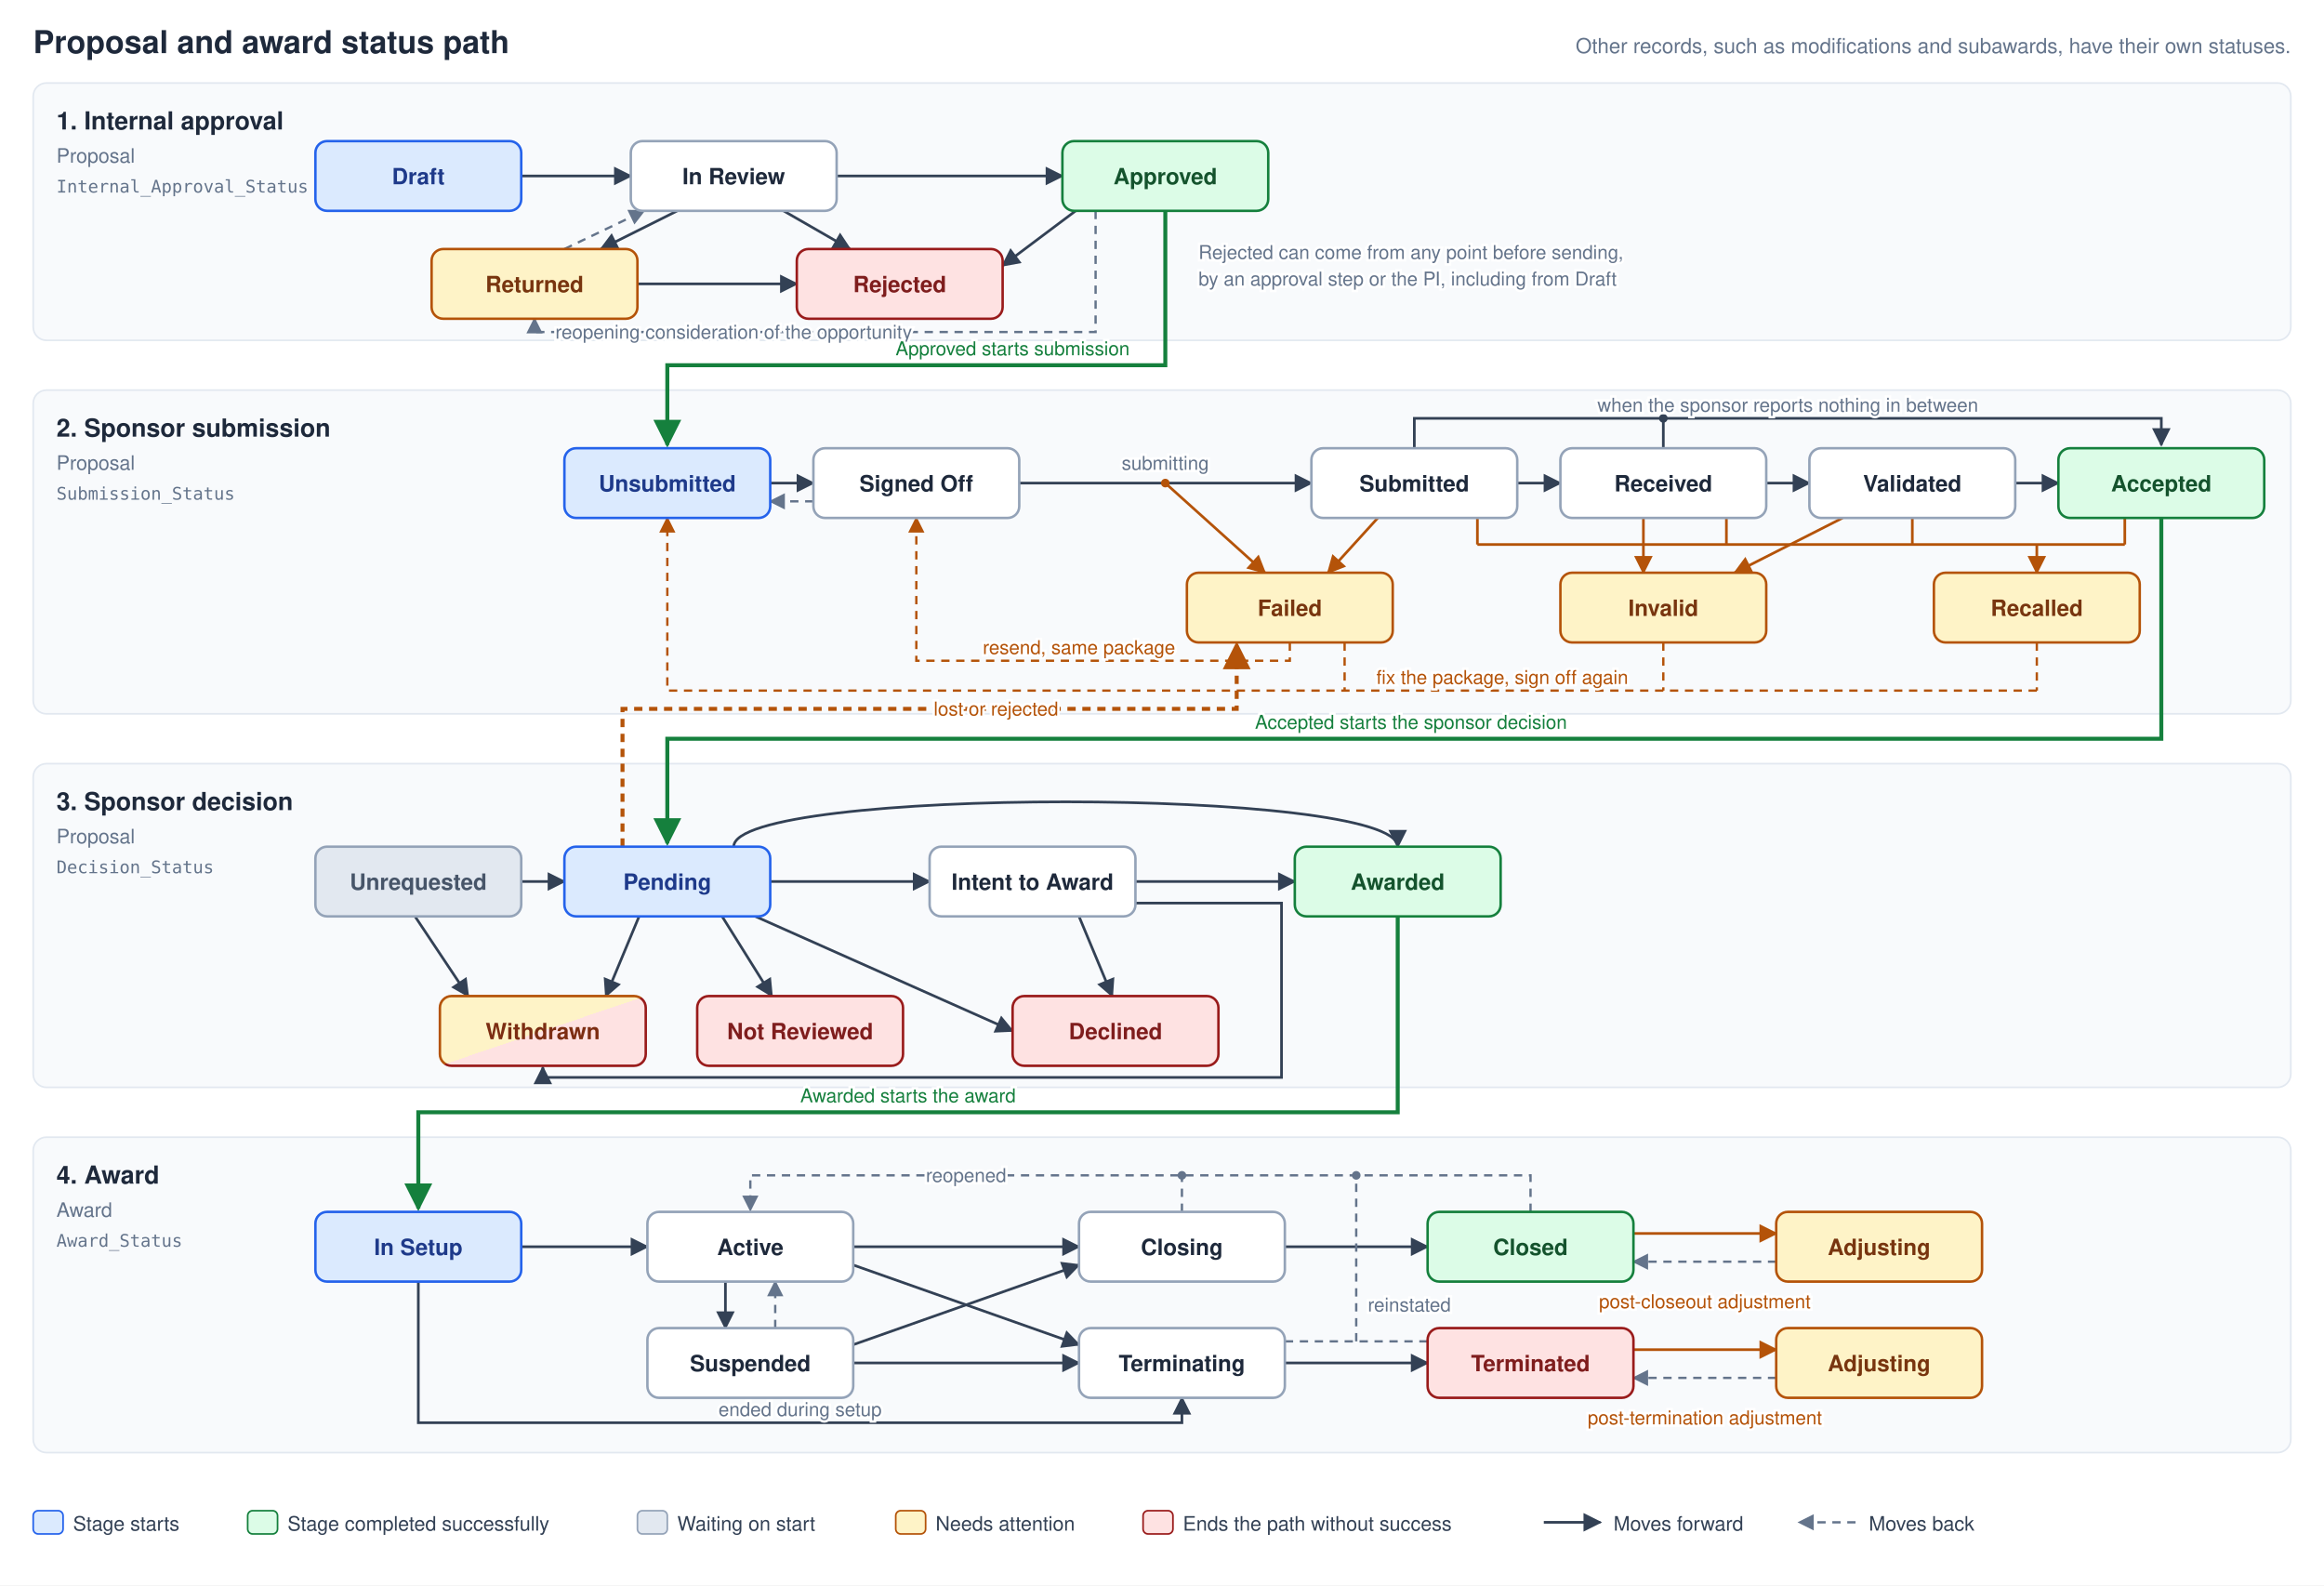
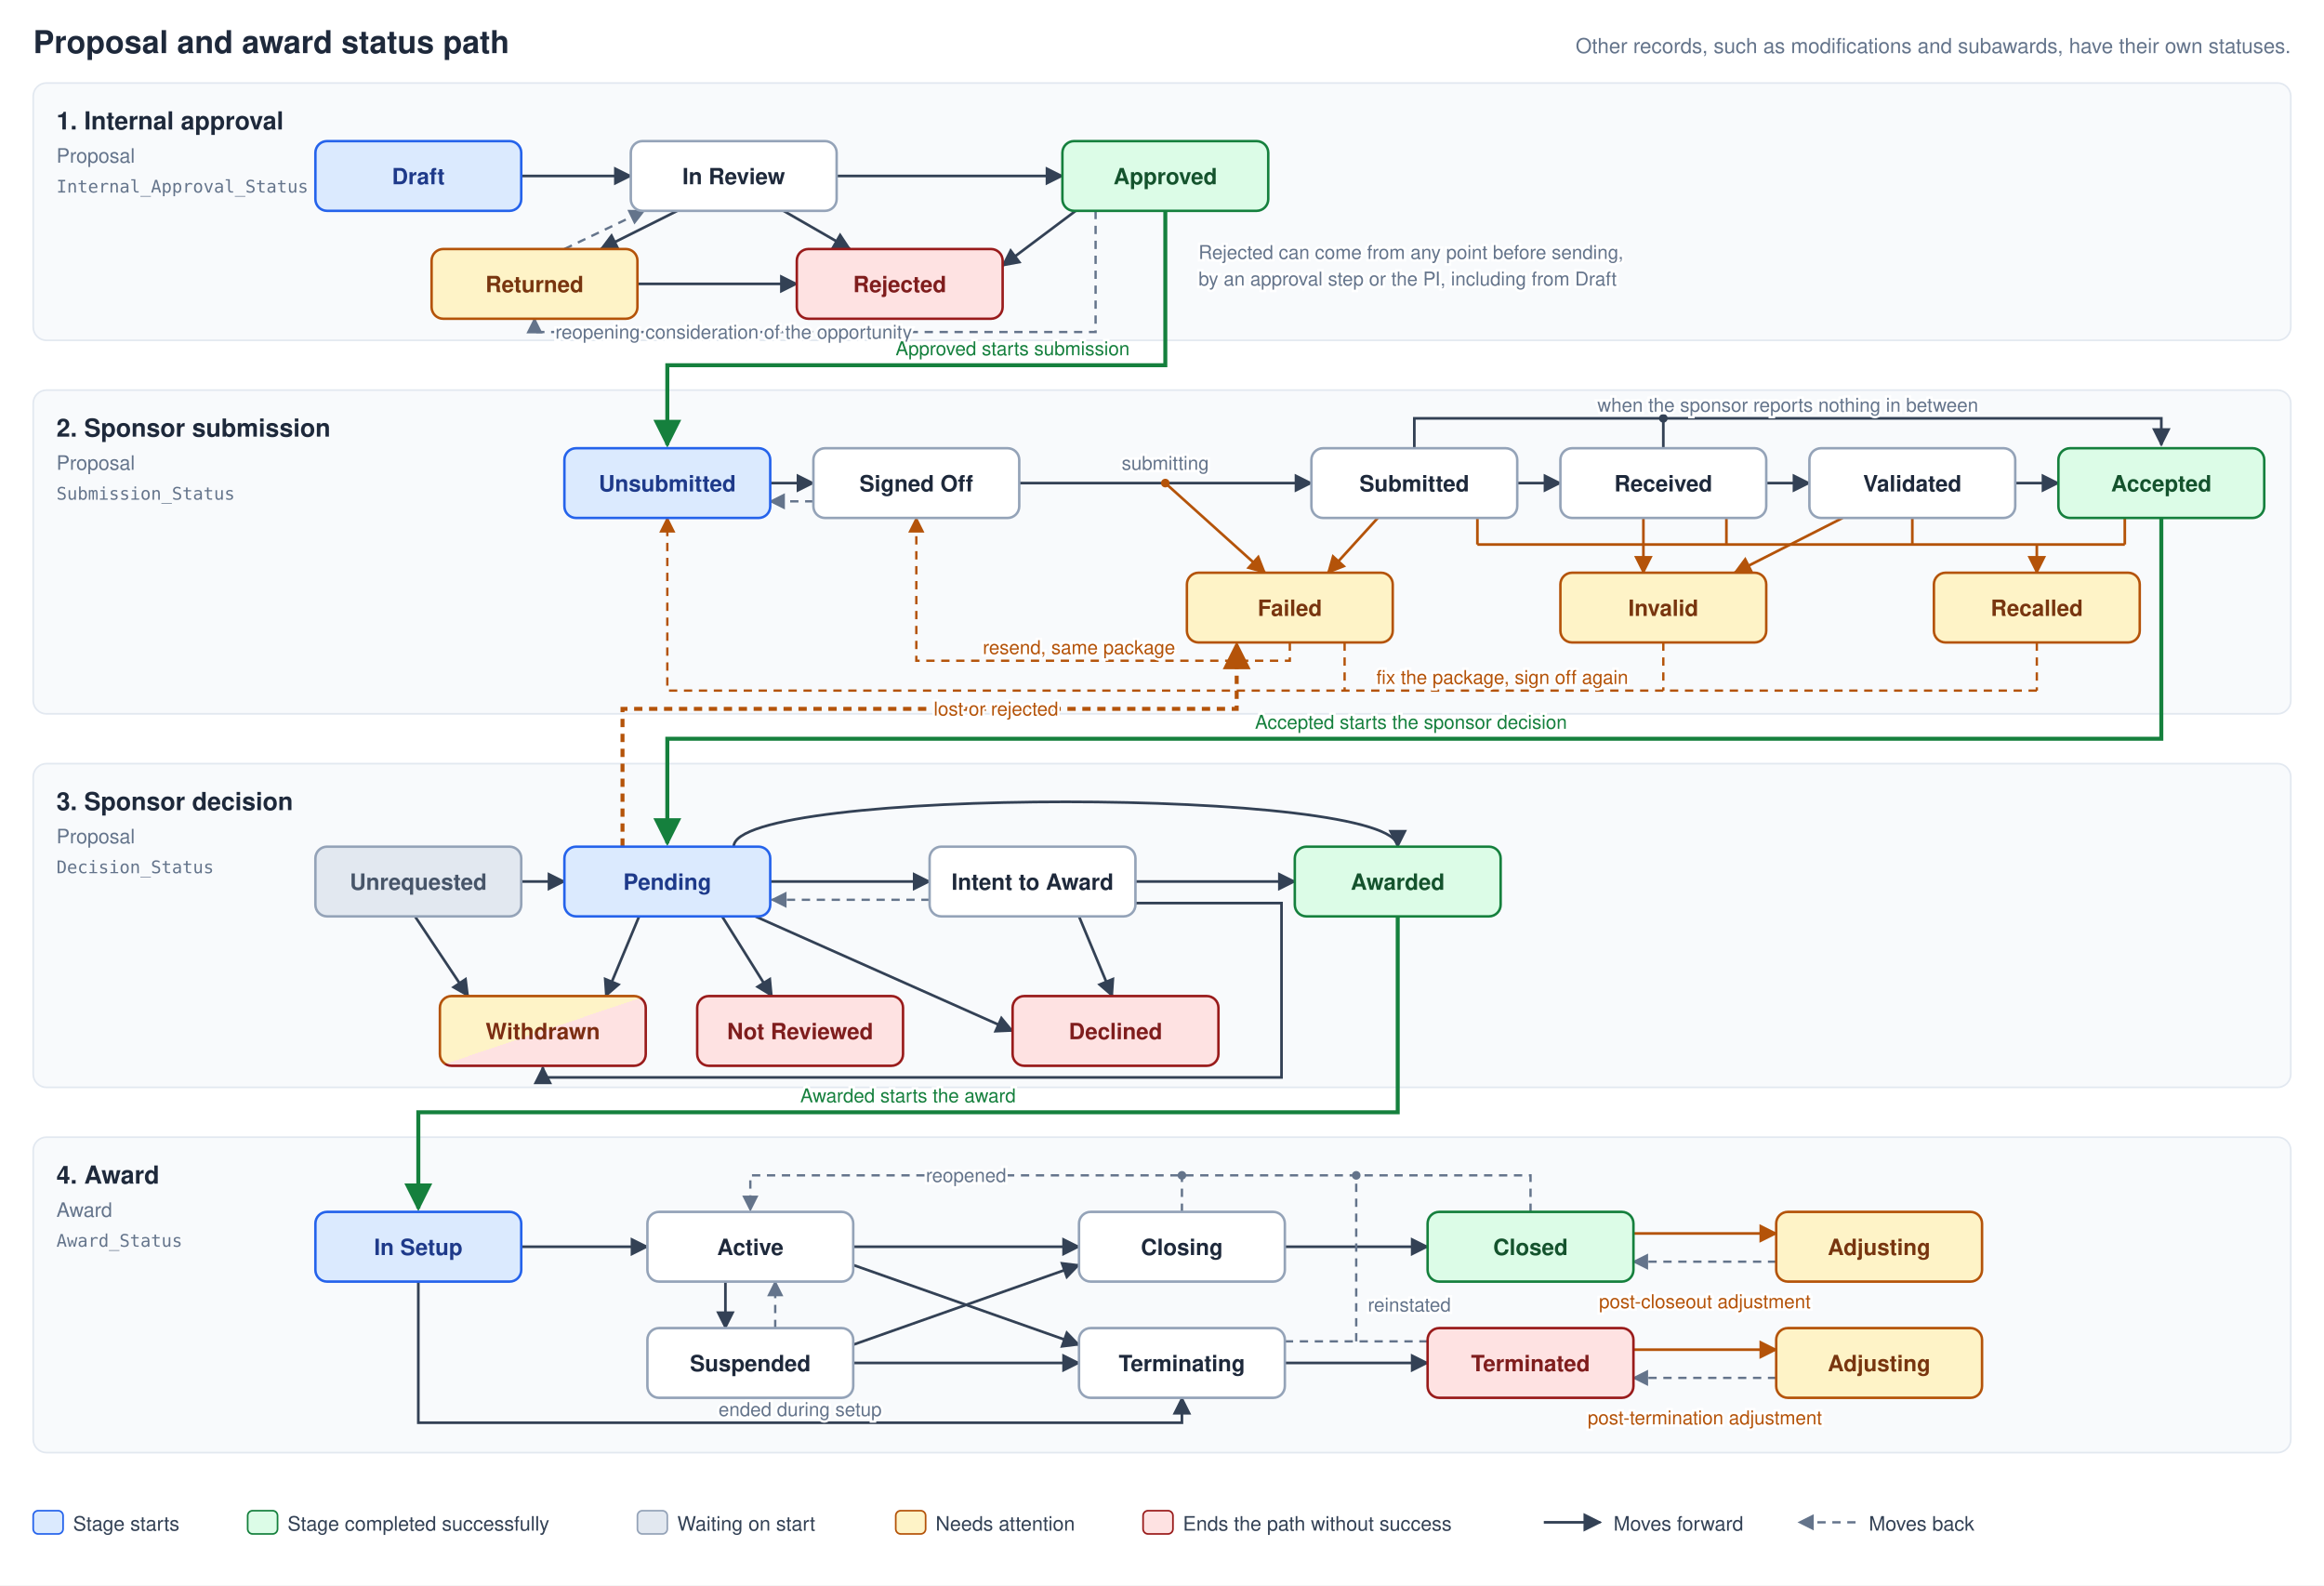
<svg xmlns="http://www.w3.org/2000/svg" viewBox="0 0 1400 955" width="1400" height="955" role="img" aria-labelledby="t d" font-family="-apple-system, BlinkMacSystemFont, 'Segoe UI', Helvetica, Arial, sans-serif">
  <defs>
    <marker id="a" viewBox="0 0 10 10" refX="9" refY="5" markerWidth="7" markerHeight="7" orient="auto-start-reverse">
      <path d="M0 0L10 5L0 10z" fill="#334155" />
    </marker>
    <marker id="g" viewBox="0 0 10 10" refX="9" refY="5" markerWidth="7" markerHeight="7" orient="auto-start-reverse">
      <path d="M0 0L10 5L0 10z" fill="#15803d" />
    </marker>
    <marker id="m" viewBox="0 0 10 10" refX="9" refY="5" markerWidth="7" markerHeight="7" orient="auto-start-reverse">
      <path d="M0 0L10 5L0 10z" fill="#b45309" />
    </marker>
    <marker id="b" viewBox="0 0 10 10" refX="9" refY="5" markerWidth="7" markerHeight="7" orient="auto-start-reverse">
      <path d="M0 0L10 5L0 10z" fill="#64748b" />
    </marker>
    <linearGradient id="wf" x1="0" y1="0" x2="1" y2="1">
      <stop offset="0.5" stop-color="#fef3c7" />
      <stop offset="0.5" stop-color="#fee2e2" />
    </linearGradient>
    <linearGradient id="ws" x1="0" y1="0" x2="1" y2="1">
      <stop offset="0.5" stop-color="#b45309" />
      <stop offset="0.5" stop-color="#991b1b" />
    </linearGradient>
  </defs>
  <rect width="1400" height="955" fill="#ffffff" />
  <rect x="20" y="50" width="1360" height="155" rx="8" fill="#f8fafc" stroke="#e2e8f0" />
  <text x="34" y="78" font-size="15" font-weight="700" fill="#1e293b">1. Internal approval</text>
  <text x="34" y="98" font-size="12" fill="#64748b">Proposal</text>
  <text x="34" y="116" font-size="10.5" fill="#64748b" font-family="Menlo, Consolas, monospace">Internal_Approval_Status</text>
  <rect x="20" y="235" width="1360" height="195" rx="8" fill="#f8fafc" stroke="#e2e8f0" />
  <text x="34" y="263" font-size="15" font-weight="700" fill="#1e293b">2. Sponsor submission</text>
  <text x="34" y="283" font-size="12" fill="#64748b">Proposal</text>
  <text x="34" y="301" font-size="10.5" fill="#64748b" font-family="Menlo, Consolas, monospace">Submission_Status</text>
  <rect x="20" y="460" width="1360" height="195" rx="8" fill="#f8fafc" stroke="#e2e8f0" />
  <text x="34" y="488" font-size="15" font-weight="700" fill="#1e293b">3. Sponsor decision</text>
  <text x="34" y="508" font-size="12" fill="#64748b">Proposal</text>
  <text x="34" y="526" font-size="10.5" fill="#64748b" font-family="Menlo, Consolas, monospace">Decision_Status</text>
  <rect x="20" y="685" width="1360" height="190" rx="8" fill="#f8fafc" stroke="#e2e8f0" />
  <text x="34" y="713" font-size="15" font-weight="700" fill="#1e293b">4. Award</text>
  <text x="34" y="733" font-size="12" fill="#64748b">Award</text>
  <text x="34" y="751" font-size="10.5" fill="#64748b" font-family="Menlo, Consolas, monospace">Award_Status</text>
  <text x="20" y="32" font-size="19" font-weight="700" fill="#1e293b">Proposal and award status path</text>
  <text x="1380" y="32" font-size="12.5" fill="#64748b" text-anchor="end">Other records, such as modifications and subawards, have their own statuses.</text>
  <path d="M314 106H380" fill="none" stroke="#334155" stroke-width="1.6" marker-end="url(#a)" />
  <path d="M504 106H640" fill="none" stroke="#334155" stroke-width="1.6" marker-end="url(#a)" />
  <path d="M660 127V200H322V192" fill="none" stroke="#64748b" stroke-width="1.4" stroke-dasharray="5 4" marker-end="url(#b)" />
  <text x="442" y="204" font-size="11.5" fill="#64748b" text-anchor="middle" paint-order="stroke" stroke="#ffffff" stroke-width="3">reopening consideration of the opportunity</text>
  <path d="M408 127L362 150" fill="none" stroke="#334155" stroke-width="1.6" marker-end="url(#a)" />
  <path d="M340 150L388 127" fill="none" stroke="#64748b" stroke-width="1.4" stroke-dasharray="5 4" marker-end="url(#b)" />
  <path d="M472 127L512 150" fill="none" stroke="#334155" stroke-width="1.6" marker-end="url(#a)" />
  <path d="M384 171H480" fill="none" stroke="#334155" stroke-width="1.6" marker-end="url(#a)" />
  <path d="M648 127L604 160" fill="none" stroke="#334155" stroke-width="1.6" marker-end="url(#a)" />
  <text x="722" y="156" font-size="11.5" fill="#64748b" text-anchor="start" paint-order="stroke" stroke="#ffffff" stroke-width="3">Rejected can come from any point before sending,</text>
  <text x="722" y="172" font-size="11.5" fill="#64748b" text-anchor="start" paint-order="stroke" stroke="#ffffff" stroke-width="3">by an approval step or the PI, including from Draft</text>
  <path d="M702 127V220H402V268" fill="none" stroke="#15803d" stroke-width="2.4" marker-end="url(#g)" />
  <text x="610" y="214" font-size="11.5" fill="#15803d" text-anchor="middle" paint-order="stroke" stroke="#ffffff" stroke-width="3">Approved starts submission</text>
  <path d="M464 291H490" fill="none" stroke="#334155" stroke-width="1.6" marker-end="url(#a)" />
  <path d="M614 291H790" fill="none" stroke="#334155" stroke-width="1.6" marker-end="url(#a)" />
  <path d="M914 291H940" fill="none" stroke="#334155" stroke-width="1.6" marker-end="url(#a)" />
  <path d="M1064 291H1090" fill="none" stroke="#334155" stroke-width="1.6" marker-end="url(#a)" />
  <path d="M1214 291H1240" fill="none" stroke="#334155" stroke-width="1.6" marker-end="url(#a)" />
  <circle cx="702" cy="291" r="2.6" fill="#b45309" />
  <path d="M702 291L762 345" fill="none" stroke="#b45309" stroke-width="1.6" marker-end="url(#m)" />
  <text x="702" y="283" font-size="11.5" fill="#64748b" text-anchor="middle" paint-order="stroke" stroke="#ffffff" stroke-width="3">submitting</text>
  <path d="M830 312L800 345" fill="none" stroke="#b45309" stroke-width="1.6" marker-end="url(#m)" />
  <path d="M990 312V345" fill="none" stroke="#b45309" stroke-width="1.6" marker-end="url(#m)" />
  <path d="M890 312V328" fill="none" stroke="#b45309" stroke-width="1.6" />
  <path d="M1040 312V328" fill="none" stroke="#b45309" stroke-width="1.6" />
  <path d="M1152 312V328" fill="none" stroke="#b45309" stroke-width="1.6" />
  <path d="M1280 312V328" fill="none" stroke="#b45309" stroke-width="1.6" />
  <path d="M890 328H1280" fill="none" stroke="#b45309" stroke-width="1.6" />
  <path d="M1227 328V345" fill="none" stroke="#b45309" stroke-width="1.6" marker-end="url(#m)" />
  <path d="M490 302H464" fill="none" stroke="#64748b" stroke-width="1.4" stroke-dasharray="5 4" marker-end="url(#b)" />
  <path d="M1110 312L1045 345" fill="none" stroke="#b45309" stroke-width="1.6" marker-end="url(#m)" />
  <path d="M852 270V252H1302V268" fill="none" stroke="#334155" stroke-width="1.6" marker-end="url(#a)" />
  <path d="M1002 270V252" fill="none" stroke="#334155" stroke-width="1.6" />
  <circle cx="1002" cy="252" r="2.6" fill="#334155" />
  <text x="1077" y="248" font-size="11.5" fill="#64748b" text-anchor="middle" paint-order="stroke" stroke="#ffffff" stroke-width="3">when the sponsor reports nothing in between</text>
  <path d="M777 387V398H552V312" fill="none" stroke="#b45309" stroke-width="1.4" stroke-dasharray="5 4" marker-end="url(#m)" />
  <text x="650" y="394" font-size="11.5" fill="#b45309" text-anchor="middle" paint-order="stroke" stroke="#ffffff" stroke-width="3">resend, same package</text>
  <path d="M810 387V416M1002 387V416M1227 387V416" fill="none" stroke="#b45309" stroke-width="1.4" stroke-dasharray="5 4" />
  <path d="M1227 416H402V312" fill="none" stroke="#b45309" stroke-width="1.4" stroke-dasharray="5 4" marker-end="url(#m)" />
  <text x="905" y="412" font-size="11.5" fill="#b45309" text-anchor="middle" paint-order="stroke" stroke="#ffffff" stroke-width="3">fix the package, sign off again</text>
  <path d="M1302 312V445H402V508" fill="none" stroke="#15803d" stroke-width="2.4" marker-end="url(#g)" />
  <text x="850" y="439" font-size="11.5" fill="#15803d" text-anchor="middle" paint-order="stroke" stroke="#ffffff" stroke-width="3">Accepted starts the sponsor decision</text>
  <path d="M314 531H340" fill="none" stroke="#334155" stroke-width="1.6" marker-end="url(#a)" />
  <path d="M464 531H560" fill="none" stroke="#334155" stroke-width="1.6" marker-end="url(#a)" />
+   <path d="M560 542H465" fill="none" stroke="#64748b" stroke-width="1.4" stroke-dasharray="5 4" marker-end="url(#b)" />
  <path d="M684 531H780" fill="none" stroke="#334155" stroke-width="1.6" marker-end="url(#a)" />
  <path d="M442 510C442 474 842 474 842 510" fill="none" stroke="#334155" stroke-width="1.6" marker-end="url(#a)" />
  <path d="M250 552L282 600" fill="none" stroke="#334155" stroke-width="1.6" marker-end="url(#a)" />
  <path d="M385 552L365 600" fill="none" stroke="#334155" stroke-width="1.6" marker-end="url(#a)" />
  <path d="M435 552L465 600" fill="none" stroke="#334155" stroke-width="1.6" marker-end="url(#a)" />
  <path d="M455 552L610 621" fill="none" stroke="#334155" stroke-width="1.6" marker-end="url(#a)" />
  <path d="M684 544H772V649H327V643" fill="none" stroke="#334155" stroke-width="1.6" marker-end="url(#a)" />
  <path d="M650 552L670 600" fill="none" stroke="#334155" stroke-width="1.6" marker-end="url(#a)" />
  <path d="M842 552V670H252V728" fill="none" stroke="#15803d" stroke-width="2.4" marker-end="url(#g)" />
  <text x="547" y="664" font-size="11.5" fill="#15803d" text-anchor="middle" paint-order="stroke" stroke="#ffffff" stroke-width="3">Awarded starts the award</text>
  <path d="M375 510V427H745V388" fill="none" stroke="#b45309" stroke-width="2.4" stroke-dasharray="5 4" marker-end="url(#m)" />
  <text x="600" y="431" font-size="11.5" fill="#b45309" text-anchor="middle" paint-order="stroke" stroke="#ffffff" stroke-width="3">lost or rejected</text>
  <text x="1027" y="788" font-size="11.5" fill="#b45309" text-anchor="middle" paint-order="stroke" stroke="#ffffff" stroke-width="3">post-closeout adjustment</text>
  <path d="M984 743H1070" fill="none" stroke="#b45309" stroke-width="1.6" marker-end="url(#m)" />
  <path d="M1070 760H984" fill="none" stroke="#64748b" stroke-width="1.4" stroke-dasharray="5 4" marker-end="url(#b)" />
  <path d="M314 751H390" fill="none" stroke="#334155" stroke-width="1.6" marker-end="url(#a)" />
  <path d="M514 751H650" fill="none" stroke="#334155" stroke-width="1.6" marker-end="url(#a)" />
  <path d="M514 810L650 762" fill="none" stroke="#334155" stroke-width="1.6" marker-end="url(#a)" />
  <path d="M514 762L650 810" fill="none" stroke="#334155" stroke-width="1.6" marker-end="url(#a)" />
  <path d="M774 751H860" fill="none" stroke="#334155" stroke-width="1.6" marker-end="url(#a)" />
  <path d="M922 730V708H452V729" fill="none" stroke="#64748b" stroke-width="1.4" stroke-dasharray="5 4" marker-end="url(#b)" />
  <path d="M712 730V708" fill="none" stroke="#64748b" stroke-width="1.4" stroke-dasharray="5 4" />
  <text x="582" y="712" font-size="11.5" fill="#64748b" text-anchor="middle" paint-order="stroke" stroke="#ffffff" stroke-width="3">reopened</text>
  <path d="M774 808H860" fill="none" stroke="#64748b" stroke-width="1.4" stroke-dasharray="5 4" />
  <path d="M817 808V708" fill="none" stroke="#64748b" stroke-width="1.4" stroke-dasharray="5 4" />
  <circle cx="817" cy="708" r="2.6" fill="#64748b" />
  <circle cx="712" cy="708" r="2.6" fill="#64748b" />
  <text x="824" y="790" font-size="11.5" fill="#64748b" text-anchor="start" paint-order="stroke" stroke="#ffffff" stroke-width="3">reinstated</text>
  <text x="1027" y="858" font-size="11.5" fill="#b45309" text-anchor="middle" paint-order="stroke" stroke="#ffffff" stroke-width="3">post-termination adjustment</text>
  <path d="M984 813H1070" fill="none" stroke="#b45309" stroke-width="1.6" marker-end="url(#m)" />
  <path d="M1070 830H984" fill="none" stroke="#64748b" stroke-width="1.4" stroke-dasharray="5 4" marker-end="url(#b)" />
  <path d="M437 772V800" fill="none" stroke="#334155" stroke-width="1.6" marker-end="url(#a)" />
  <path d="M467 800V772" fill="none" stroke="#64748b" stroke-width="1.4" stroke-dasharray="5 4" marker-end="url(#b)" />
  <path d="M514 821H650" fill="none" stroke="#334155" stroke-width="1.6" marker-end="url(#a)" />
  <path d="M774 821H860" fill="none" stroke="#334155" stroke-width="1.6" marker-end="url(#a)" />
  <path d="M252 772V857H712V842" fill="none" stroke="#334155" stroke-width="1.6" marker-end="url(#a)" />
  <text x="482" y="853" font-size="11.5" fill="#64748b" text-anchor="middle" paint-order="stroke" stroke="#ffffff" stroke-width="3">ended during setup</text>
  <rect x="190" y="85" width="124" height="42" rx="7" fill="#dbeafe" stroke="#2563eb" stroke-width="1.5" />
  <text x="252.0" y="111" font-size="13.5" font-weight="600" fill="#1e3a8a" text-anchor="middle">Draft</text>
  <rect x="380" y="85" width="124" height="42" rx="7" fill="#ffffff" stroke="#94a3b8" stroke-width="1.5" />
  <text x="442.0" y="111" font-size="13.5" font-weight="600" fill="#1e293b" text-anchor="middle">In Review</text>
  <rect x="640" y="85" width="124" height="42" rx="7" fill="#dcfce7" stroke="#15803d" stroke-width="1.5" />
  <text x="702.0" y="111" font-size="13.5" font-weight="600" fill="#14532d" text-anchor="middle">Approved</text>
  <rect x="260" y="150" width="124" height="42" rx="7" fill="#fef3c7" stroke="#b45309" stroke-width="1.5" />
  <text x="322.0" y="176" font-size="13.5" font-weight="600" fill="#78350f" text-anchor="middle">Returned</text>
  <rect x="480" y="150" width="124" height="42" rx="7" fill="#fee2e2" stroke="#991b1b" stroke-width="1.5" />
  <text x="542.0" y="176" font-size="13.5" font-weight="600" fill="#7f1d1d" text-anchor="middle">Rejected</text>
  <rect x="340" y="270" width="124" height="42" rx="7" fill="#dbeafe" stroke="#2563eb" stroke-width="1.5" />
  <text x="402.0" y="296" font-size="13.5" font-weight="600" fill="#1e3a8a" text-anchor="middle">Unsubmitted</text>
  <rect x="490" y="270" width="124" height="42" rx="7" fill="#ffffff" stroke="#94a3b8" stroke-width="1.5" />
  <text x="552.0" y="296" font-size="13.5" font-weight="600" fill="#1e293b" text-anchor="middle">Signed Off</text>
  <rect x="790" y="270" width="124" height="42" rx="7" fill="#ffffff" stroke="#94a3b8" stroke-width="1.5" />
  <text x="852.0" y="296" font-size="13.5" font-weight="600" fill="#1e293b" text-anchor="middle">Submitted</text>
  <rect x="940" y="270" width="124" height="42" rx="7" fill="#ffffff" stroke="#94a3b8" stroke-width="1.5" />
  <text x="1002.0" y="296" font-size="13.5" font-weight="600" fill="#1e293b" text-anchor="middle">Received</text>
  <rect x="1090" y="270" width="124" height="42" rx="7" fill="#ffffff" stroke="#94a3b8" stroke-width="1.5" />
  <text x="1152.0" y="296" font-size="13.5" font-weight="600" fill="#1e293b" text-anchor="middle">Validated</text>
  <rect x="1240" y="270" width="124" height="42" rx="7" fill="#dcfce7" stroke="#15803d" stroke-width="1.5" />
  <text x="1302.0" y="296" font-size="13.5" font-weight="600" fill="#14532d" text-anchor="middle">Accepted</text>
  <rect x="715" y="345" width="124" height="42" rx="7" fill="#fef3c7" stroke="#b45309" stroke-width="1.5" />
  <text x="777.0" y="371" font-size="13.5" font-weight="600" fill="#78350f" text-anchor="middle">Failed</text>
  <rect x="940" y="345" width="124" height="42" rx="7" fill="#fef3c7" stroke="#b45309" stroke-width="1.5" />
  <text x="1002.0" y="371" font-size="13.5" font-weight="600" fill="#78350f" text-anchor="middle">Invalid</text>
  <rect x="1165" y="345" width="124" height="42" rx="7" fill="#fef3c7" stroke="#b45309" stroke-width="1.5" />
  <text x="1227.0" y="371" font-size="13.5" font-weight="600" fill="#78350f" text-anchor="middle">Recalled</text>
  <rect x="190" y="510" width="124" height="42" rx="7" fill="#e2e8f0" stroke="#94a3b8" stroke-width="1.5" />
  <text x="252.0" y="536" font-size="13.5" font-weight="600" fill="#475569" text-anchor="middle">Unrequested</text>
  <rect x="340" y="510" width="124" height="42" rx="7" fill="#dbeafe" stroke="#2563eb" stroke-width="1.5" />
  <text x="402.0" y="536" font-size="13.5" font-weight="600" fill="#1e3a8a" text-anchor="middle">Pending</text>
  <rect x="560" y="510" width="124" height="42" rx="7" fill="#ffffff" stroke="#94a3b8" stroke-width="1.5" />
  <text x="622.0" y="536" font-size="13.5" font-weight="600" fill="#1e293b" text-anchor="middle">Intent to Award</text>
  <rect x="780" y="510" width="124" height="42" rx="7" fill="#dcfce7" stroke="#15803d" stroke-width="1.5" />
  <text x="842.0" y="536" font-size="13.5" font-weight="600" fill="#14532d" text-anchor="middle">Awarded</text>
  <rect x="265" y="600" width="124" height="42" rx="7" fill="url(#wf)" stroke="url(#ws)" stroke-width="1.5" />
  <text x="327.0" y="626" font-size="13.5" font-weight="600" fill="#7c2d12" text-anchor="middle">Withdrawn</text>
  <rect x="420" y="600" width="124" height="42" rx="7" fill="#fee2e2" stroke="#991b1b" stroke-width="1.5" />
  <text x="482.0" y="626" font-size="13.5" font-weight="600" fill="#7f1d1d" text-anchor="middle">Not Reviewed</text>
  <rect x="610" y="600" width="124" height="42" rx="7" fill="#fee2e2" stroke="#991b1b" stroke-width="1.5" />
  <text x="672.0" y="626" font-size="13.5" font-weight="600" fill="#7f1d1d" text-anchor="middle">Declined</text>
  <rect x="190" y="730" width="124" height="42" rx="7" fill="#dbeafe" stroke="#2563eb" stroke-width="1.5" />
  <text x="252.0" y="756" font-size="13.5" font-weight="600" fill="#1e3a8a" text-anchor="middle">In Setup</text>
  <rect x="390" y="730" width="124" height="42" rx="7" fill="#ffffff" stroke="#94a3b8" stroke-width="1.5" />
  <text x="452.0" y="756" font-size="13.5" font-weight="600" fill="#1e293b" text-anchor="middle">Active</text>
  <rect x="650" y="730" width="124" height="42" rx="7" fill="#ffffff" stroke="#94a3b8" stroke-width="1.5" />
  <text x="712.0" y="756" font-size="13.5" font-weight="600" fill="#1e293b" text-anchor="middle">Closing</text>
  <rect x="860" y="730" width="124" height="42" rx="7" fill="#dcfce7" stroke="#15803d" stroke-width="1.5" />
  <text x="922.0" y="756" font-size="13.5" font-weight="600" fill="#14532d" text-anchor="middle">Closed</text>
  <rect x="390" y="800" width="124" height="42" rx="7" fill="#ffffff" stroke="#94a3b8" stroke-width="1.5" />
  <text x="452.0" y="826" font-size="13.5" font-weight="600" fill="#1e293b" text-anchor="middle">Suspended</text>
  <rect x="650" y="800" width="124" height="42" rx="7" fill="#ffffff" stroke="#94a3b8" stroke-width="1.5" />
  <text x="712.0" y="826" font-size="13.5" font-weight="600" fill="#1e293b" text-anchor="middle">Terminating</text>
  <rect x="860" y="800" width="124" height="42" rx="7" fill="#fee2e2" stroke="#991b1b" stroke-width="1.5" />
  <text x="922.0" y="826" font-size="13.5" font-weight="600" fill="#7f1d1d" text-anchor="middle">Terminated</text>
  <rect x="1070" y="730" width="124" height="42" rx="7" fill="#fef3c7" stroke="#b45309" stroke-width="1.5" />
  <text x="1132.0" y="756" font-size="13.5" font-weight="600" fill="#78350f" text-anchor="middle">Adjusting</text>
  <rect x="1070" y="800" width="124" height="42" rx="7" fill="#fef3c7" stroke="#b45309" stroke-width="1.5" />
  <text x="1132.0" y="826" font-size="13.5" font-weight="600" fill="#78350f" text-anchor="middle">Adjusting</text>
  <rect x="20" y="910" width="18" height="14" rx="3" fill="#dbeafe" stroke="#2563eb" />
  <text x="44" y="922" font-size="12" fill="#334155">Stage starts</text>
  <rect x="149.2" y="910" width="18" height="14" rx="3" fill="#dcfce7" stroke="#15803d" />
  <text x="173.2" y="922" font-size="12" fill="#334155">Stage completed successfully</text>
  <rect x="384.0" y="910" width="18" height="14" rx="3" fill="#e2e8f0" stroke="#94a3b8" />
  <text x="408.0" y="922" font-size="12" fill="#334155">Waiting on start</text>
  <rect x="539.6" y="910" width="18" height="14" rx="3" fill="#fef3c7" stroke="#b45309" />
  <text x="563.6" y="922" font-size="12" fill="#334155">Needs attention</text>
  <rect x="688.6" y="910" width="18" height="14" rx="3" fill="#fee2e2" stroke="#991b1b" />
  <text x="712.6" y="922" font-size="12" fill="#334155">Ends the path without success</text>
  <path d="M930.0 917H964.0" stroke="#334155" stroke-width="1.6" marker-end="url(#a)" />
  <text x="972.0" y="922" font-size="12" fill="#334155">Moves forward</text>
  <path d="M1117.8 917H1083.8" stroke="#64748b" stroke-width="1.4" stroke-dasharray="5 4" marker-end="url(#b)" />
  <text x="1125.8" y="922" font-size="12" fill="#334155">Moves back</text>
</svg>
